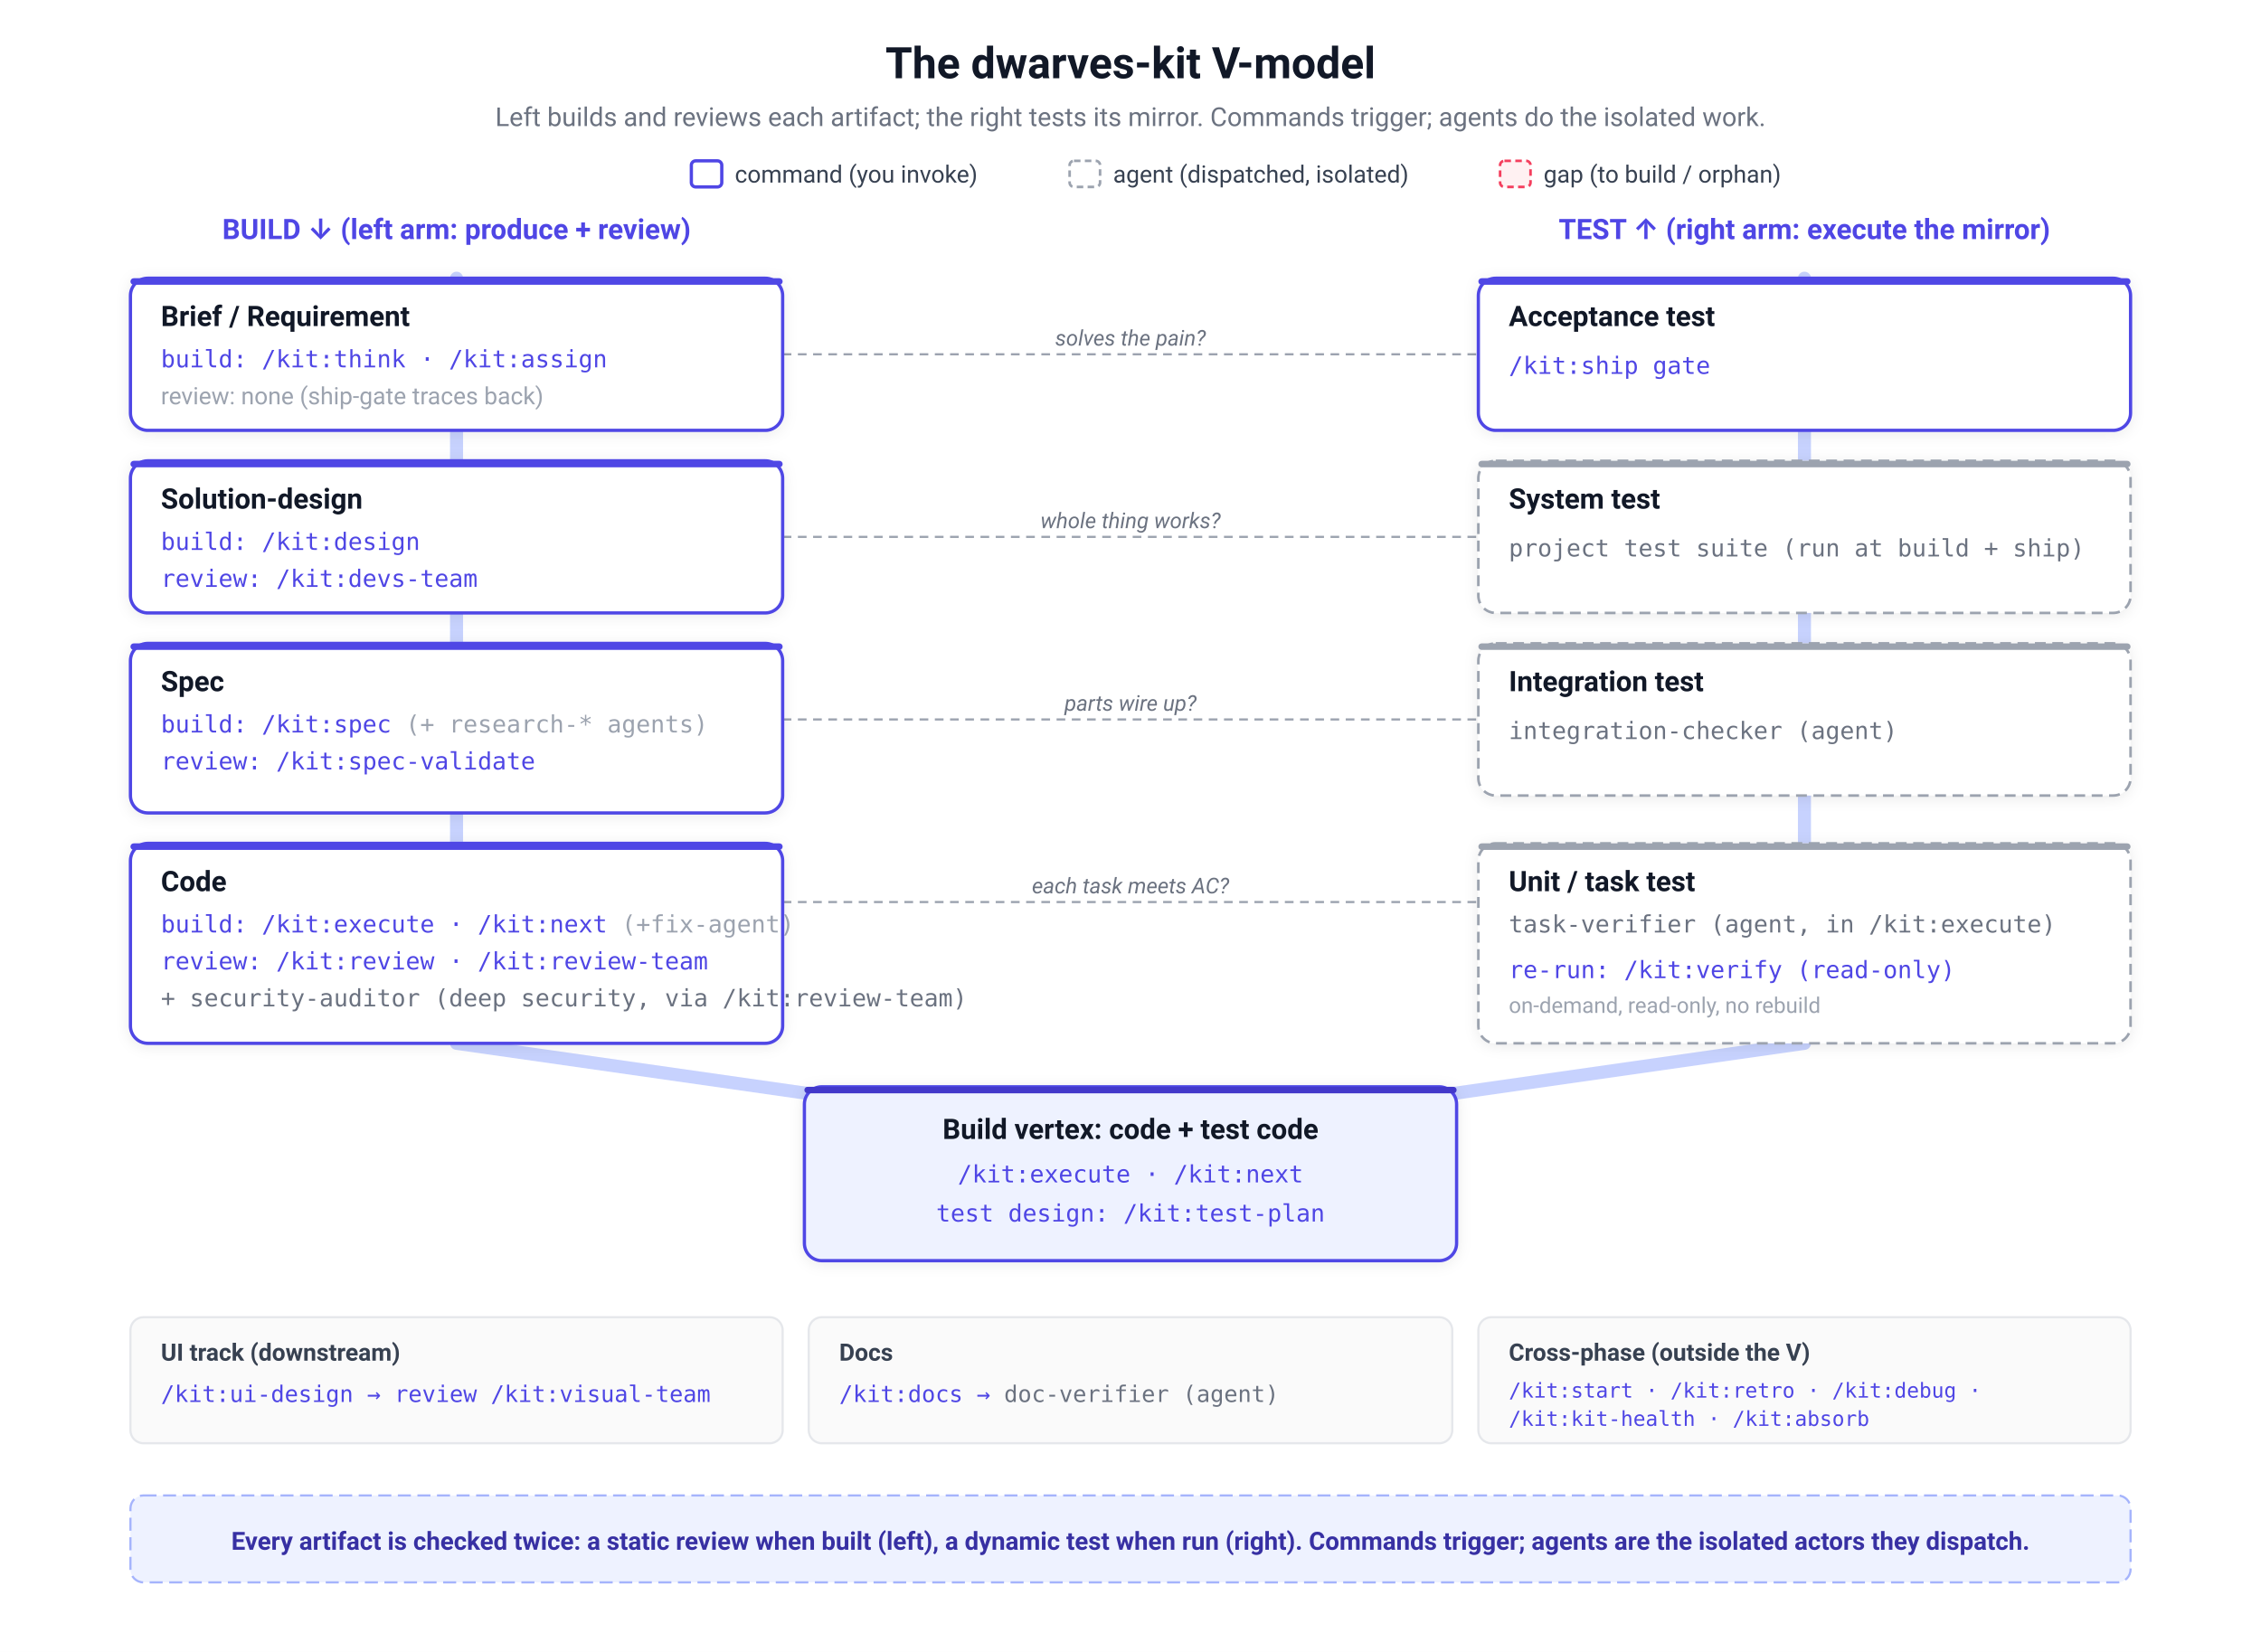
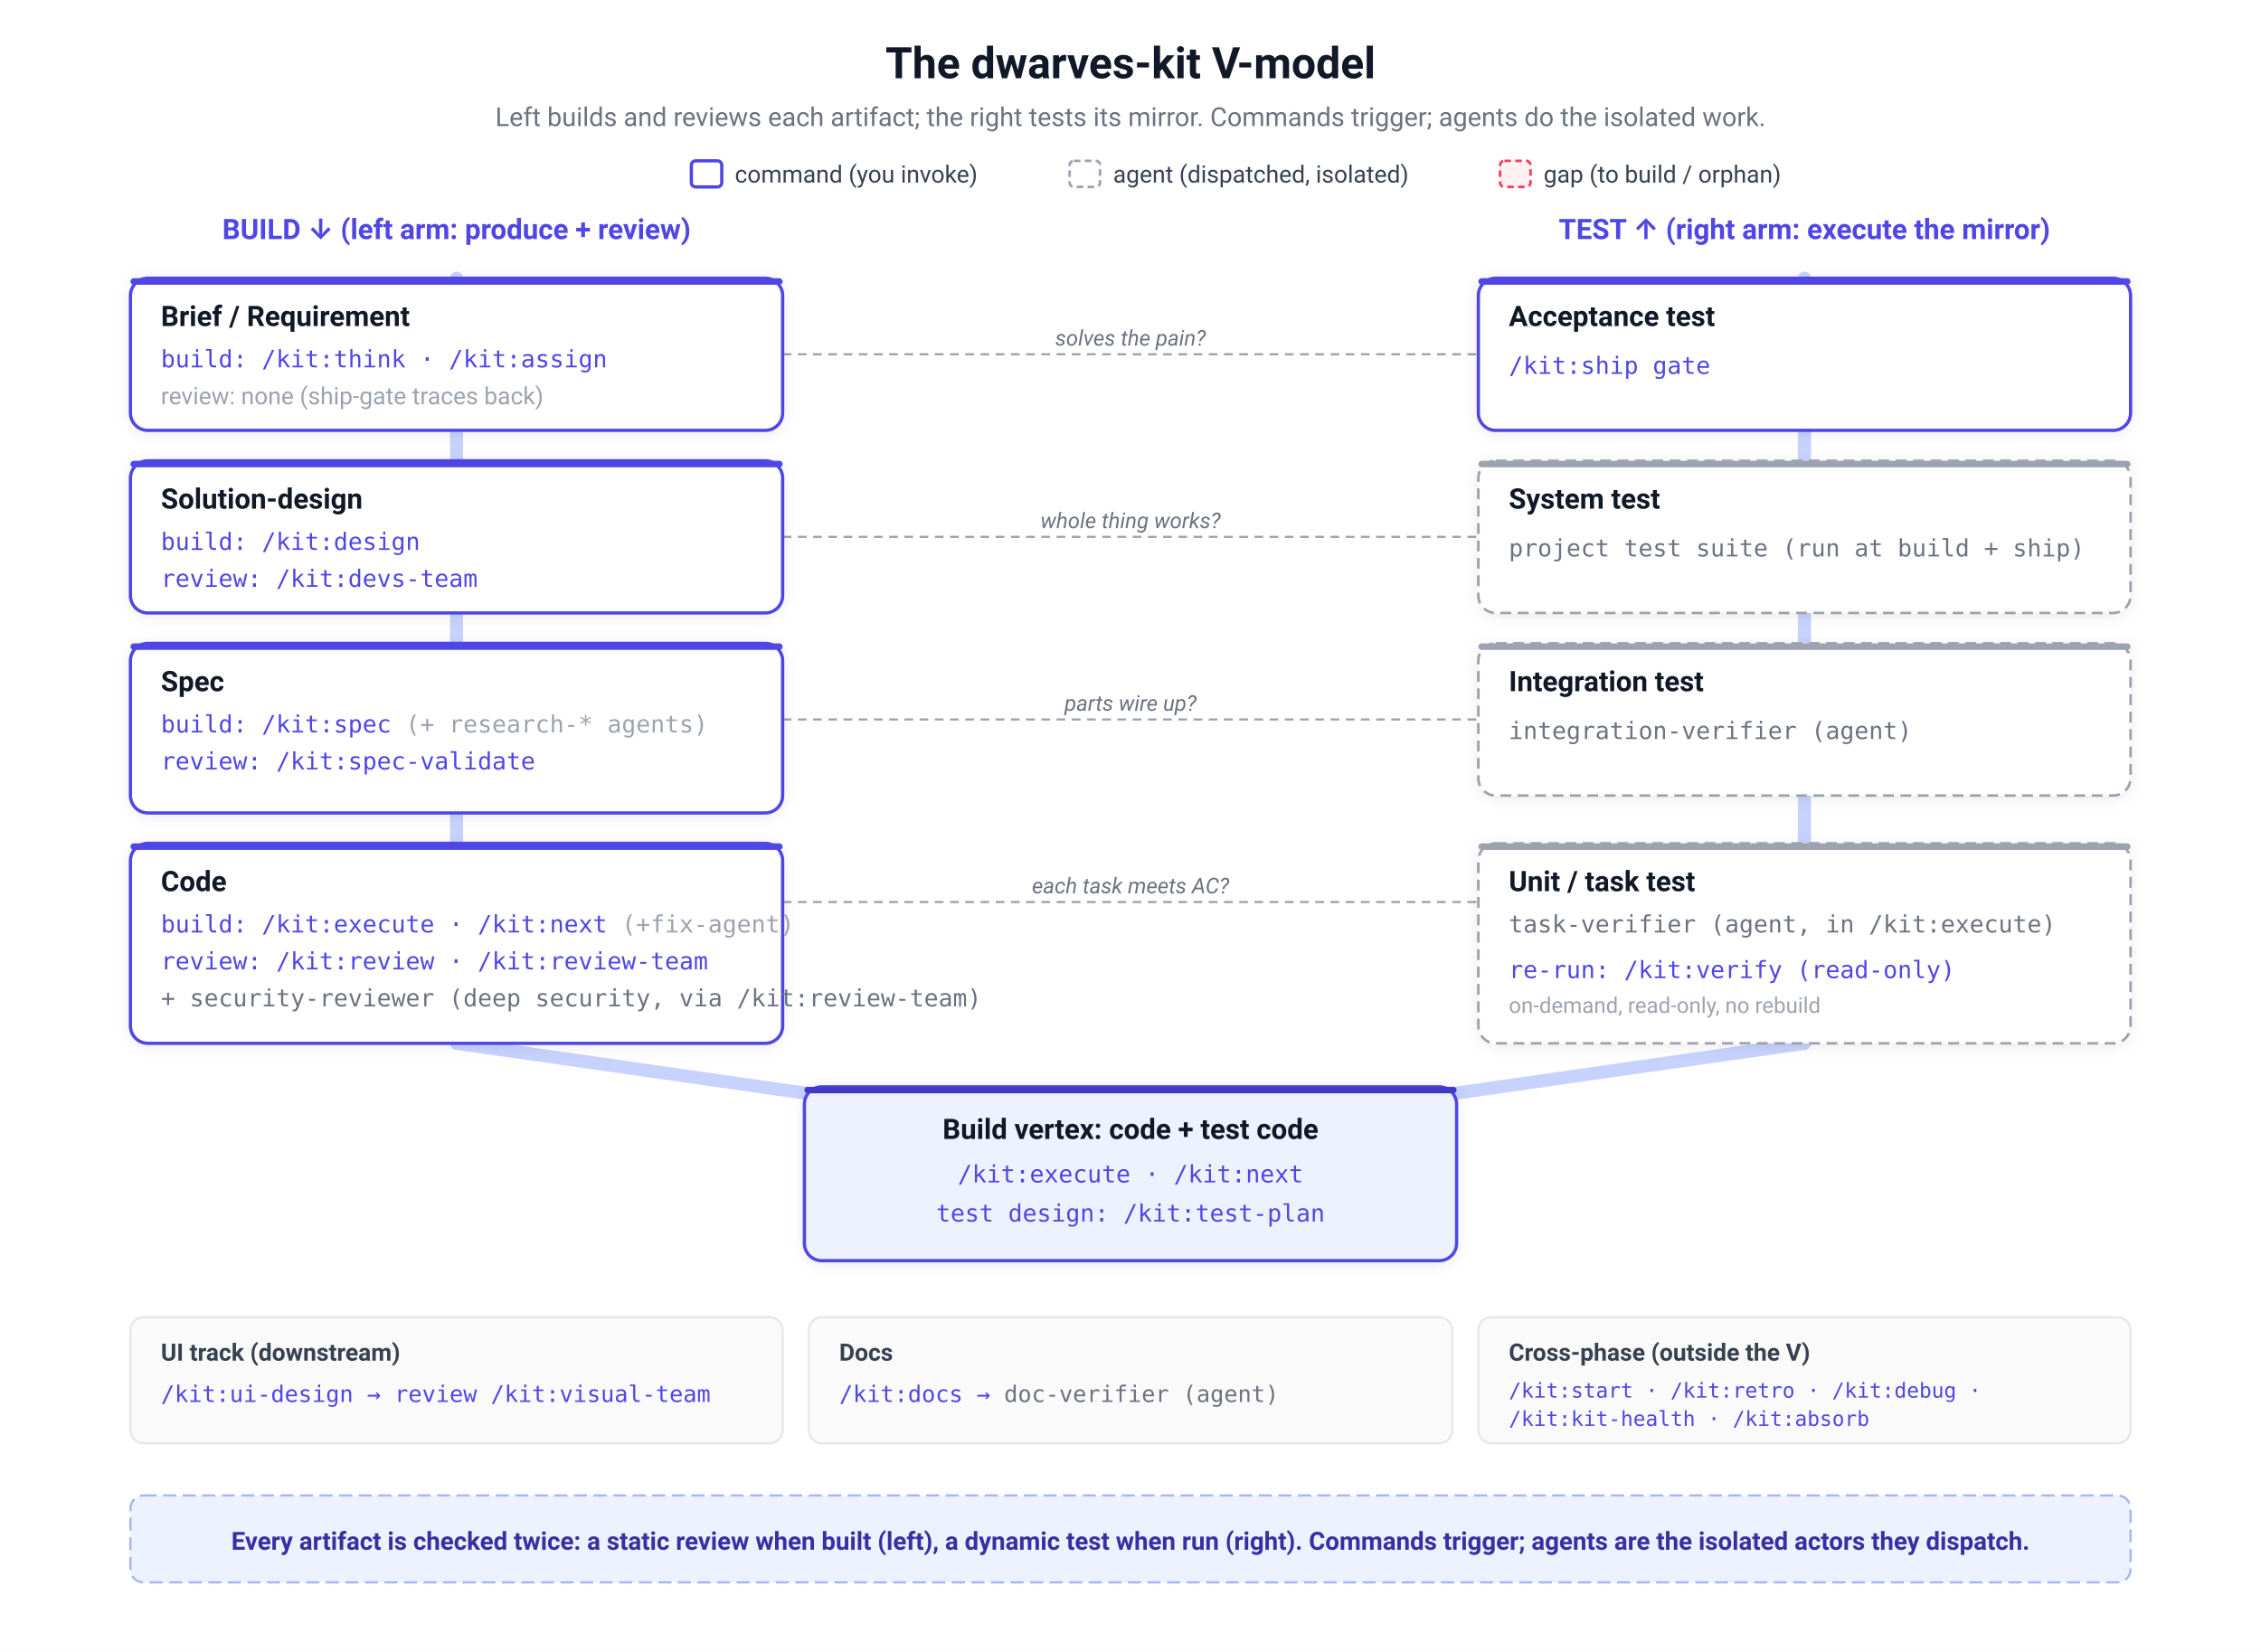
<svg xmlns="http://www.w3.org/2000/svg" viewBox="0 0 1040 760" font-family="ui-sans-serif, -apple-system, system-ui, Segoe UI, Roboto, sans-serif">
  <defs>
    <filter id="shadow" x="-20%" y="-20%" width="140%" height="140%">
      <feDropShadow dx="0" dy="1" stdDeviation="3" flood-opacity="0.08" />
    </filter>
  </defs>
  <rect x="0" y="0" width="1040" height="760" fill="#ffffff" />
  <text x="520" y="36" text-anchor="middle" font-size="20" font-weight="700" fill="#111827">The dwarves-kit V-model</text>
  <text x="520" y="58" text-anchor="middle" font-size="12" fill="#6b7280">Left builds and reviews each artifact; the right tests its mirror. Commands trigger; agents do the isolated work.</text>
  <g font-size="11" fill="#374151">
    <rect x="318" y="74" width="14" height="12" rx="2" fill="#ffffff" stroke="#4f46e5" stroke-width="1.5" />
    <text x="338" y="84">command (you invoke)</text>
    <rect x="492" y="74" width="14" height="12" rx="2" fill="#ffffff" stroke="#9ca3af" stroke-width="1.2" stroke-dasharray="3,2" />
    <text x="512" y="84">agent (dispatched, isolated)</text>
    <rect x="690" y="74" width="14" height="12" rx="2" fill="#fff1f2" stroke="#f43f5e" stroke-width="1.2" stroke-dasharray="3,2" />
    <text x="710" y="84">gap (to build / orphan)</text>
  </g>
  <text x="210" y="110" text-anchor="middle" font-size="13" font-weight="700" fill="#4f46e5">BUILD  ↓  (left arm: produce + review)</text>
  <text x="830" y="110" text-anchor="middle" font-size="13" font-weight="700" fill="#4f46e5">TEST  ↑  (right arm: execute the mirror)</text>
  <path d="M 210 128 L 210 480 L 420 510" fill="none" stroke="#c7d2fe" stroke-width="6" stroke-linecap="round" stroke-linejoin="round" />
  <path d="M 830 128 L 830 480 L 620 510" fill="none" stroke="#c7d2fe" stroke-width="6" stroke-linecap="round" stroke-linejoin="round" />
  <g stroke="#9ca3af" stroke-width="1" stroke-dasharray="4,3">
    <line x1="360" y1="163" x2="680" y2="163" />
    <line x1="360" y1="247" x2="680" y2="247" />
    <line x1="360" y1="331" x2="680" y2="331" />
    <line x1="360" y1="415" x2="680" y2="415" />
  </g>
  <g font-size="10" font-style="italic" fill="#6b7280" text-anchor="middle">
    <text x="520" y="159">solves the pain?</text>
    <text x="520" y="243">whole thing works?</text>
    <text x="520" y="327">parts wire up?</text>
    <text x="520" y="411">each task meets AC?</text>
  </g>
  <g filter="url(#shadow)">
    <rect x="60" y="128" width="300" height="70" rx="8" fill="#ffffff" stroke="#4f46e5" stroke-width="1.5" />
    <rect x="60" y="128" width="300" height="3" rx="1.5" fill="#4f46e5" />
  </g>
  <text x="74" y="150" font-size="13" font-weight="700" fill="#111827">Brief / Requirement</text>
  <text x="74" y="169" font-size="11" fill="#4f46e5" font-family="ui-monospace, Menlo, monospace">build: /kit:think · /kit:assign</text>
  <text x="74" y="186" font-size="11" fill="#9ca3af">review: none (ship-gate traces back)</text>
  <g filter="url(#shadow)">
    <rect x="60" y="212" width="300" height="70" rx="8" fill="#ffffff" stroke="#4f46e5" stroke-width="1.5" />
    <rect x="60" y="212" width="300" height="3" rx="1.5" fill="#4f46e5" />
  </g>
  <text x="74" y="234" font-size="13" font-weight="700" fill="#111827">Solution-design</text>
  <text x="74" y="253" font-size="11" fill="#4f46e5" font-family="ui-monospace, Menlo, monospace">build: /kit:design</text>
  <text x="74" y="270" font-size="11" fill="#4f46e5" font-family="ui-monospace, Menlo, monospace">review: /kit:devs-team</text>
  <g filter="url(#shadow)">
    <rect x="60" y="296" width="300" height="78" rx="8" fill="#ffffff" stroke="#4f46e5" stroke-width="1.5" />
    <rect x="60" y="296" width="300" height="3" rx="1.5" fill="#4f46e5" />
  </g>
  <text x="74" y="318" font-size="13" font-weight="700" fill="#111827">Spec</text>
  <text x="74" y="337" font-size="11" fill="#4f46e5" font-family="ui-monospace, Menlo, monospace">build: /kit:spec <tspan fill="#9ca3af">(+ research-* agents)</tspan>
  </text>
  <text x="74" y="354" font-size="11" fill="#4f46e5" font-family="ui-monospace, Menlo, monospace">review: /kit:spec-validate</text>
  <g filter="url(#shadow)">
    <rect x="60" y="388" width="300" height="92" rx="8" fill="#ffffff" stroke="#4f46e5" stroke-width="1.5" />
    <rect x="60" y="388" width="300" height="3" rx="1.5" fill="#4f46e5" />
  </g>
  <text x="74" y="410" font-size="13" font-weight="700" fill="#111827">Code</text>
  <text x="74" y="429" font-size="11" fill="#4f46e5" font-family="ui-monospace, Menlo, monospace">build: /kit:execute · /kit:next <tspan fill="#9ca3af">(+fix-agent)</tspan>
  </text>
  <text x="74" y="446" font-size="11" fill="#4f46e5" font-family="ui-monospace, Menlo, monospace">review: /kit:review · /kit:review-team</text>
-   <text x="74" y="463" font-size="11" fill="#6b7280" font-family="ui-monospace, Menlo, monospace">+ security-auditor (deep security, via /kit:review-team)</text>
+   <text x="74" y="463" font-size="11" fill="#6b7280" font-family="ui-monospace, Menlo, monospace">+ security-reviewer (deep security, via /kit:review-team)</text>
  <g filter="url(#shadow)">
    <rect x="680" y="128" width="300" height="70" rx="8" fill="#ffffff" stroke="#4f46e5" stroke-width="1.5" />
    <rect x="680" y="128" width="300" height="3" rx="1.5" fill="#4f46e5" />
  </g>
  <text x="694" y="150" font-size="13" font-weight="700" fill="#111827">Acceptance test</text>
  <text x="694" y="172" font-size="11" fill="#4f46e5" font-family="ui-monospace, Menlo, monospace">/kit:ship gate</text>
  <g filter="url(#shadow)">
    <rect x="680" y="212" width="300" height="70" rx="8" fill="#ffffff" stroke="#9ca3af" stroke-width="1.2" stroke-dasharray="5,3" />
    <rect x="680" y="212" width="300" height="3" rx="1.5" fill="#9ca3af" />
  </g>
  <text x="694" y="234" font-size="13" font-weight="700" fill="#111827">System test</text>
  <text x="694" y="256" font-size="11" fill="#6b7280" font-family="ui-monospace, Menlo, monospace">project test suite (run at build + ship)</text>
  <g filter="url(#shadow)">
    <rect x="680" y="296" width="300" height="70" rx="8" fill="#ffffff" stroke="#9ca3af" stroke-width="1.2" stroke-dasharray="5,3" />
    <rect x="680" y="296" width="300" height="3" rx="1.5" fill="#9ca3af" />
  </g>
  <text x="694" y="318" font-size="13" font-weight="700" fill="#111827">Integration test</text>
-   <text x="694" y="340" font-size="11" fill="#6b7280" font-family="ui-monospace, Menlo, monospace">integration-checker  (agent)</text>
+   <text x="694" y="340" font-size="11" fill="#6b7280" font-family="ui-monospace, Menlo, monospace">integration-verifier  (agent)</text>
  <g filter="url(#shadow)">
    <rect x="680" y="388" width="300" height="92" rx="8" fill="#ffffff" stroke="#9ca3af" stroke-width="1.2" stroke-dasharray="5,3" />
    <rect x="680" y="388" width="300" height="3" rx="1.5" fill="#9ca3af" />
  </g>
  <text x="694" y="410" font-size="13" font-weight="700" fill="#111827">Unit / task test</text>
  <text x="694" y="429" font-size="11" fill="#6b7280" font-family="ui-monospace, Menlo, monospace">task-verifier  (agent, in /kit:execute)</text>
  <text x="694" y="450" font-size="11" fill="#4f46e5" font-family="ui-monospace, Menlo, monospace">re-run: /kit:verify (read-only)</text>
  <text x="694" y="466" font-size="10" fill="#9ca3af">on-demand, read-only, no rebuild</text>
  <g filter="url(#shadow)">
    <rect x="370" y="500" width="300" height="80" rx="8" fill="#eef2ff" stroke="#4f46e5" stroke-width="1.5" />
    <rect x="370" y="500" width="300" height="3" rx="1.5" fill="#4338ca" />
  </g>
  <text x="520" y="524" text-anchor="middle" font-size="13" font-weight="700" fill="#111827">Build vertex: code + test code</text>
  <text x="520" y="544" text-anchor="middle" font-size="11" fill="#4f46e5" font-family="ui-monospace, Menlo, monospace">/kit:execute · /kit:next</text>
  <text x="520" y="562" text-anchor="middle" font-size="11" fill="#4f46e5" font-family="ui-monospace, Menlo, monospace">test design: /kit:test-plan</text>
  <g>
    <rect x="60" y="606" width="300" height="58" rx="6" fill="#fafafa" stroke="#e5e7eb" stroke-width="1" />
    <text x="74" y="626" font-size="11" font-weight="700" fill="#374151">UI track (downstream)</text>
    <text x="74" y="645" font-size="10.5" fill="#4f46e5" font-family="ui-monospace, Menlo, monospace">/kit:ui-design → review /kit:visual-team</text>
    <rect x="372" y="606" width="296" height="58" rx="6" fill="#fafafa" stroke="#e5e7eb" stroke-width="1" />
    <text x="386" y="626" font-size="11" font-weight="700" fill="#374151">Docs</text>
    <text x="386" y="645" font-size="10.5" fill="#4f46e5" font-family="ui-monospace, Menlo, monospace">/kit:docs → <tspan fill="#6b7280">doc-verifier (agent)</tspan>
    </text>
    <rect x="680" y="606" width="300" height="58" rx="6" fill="#fafafa" stroke="#e5e7eb" stroke-width="1" />
    <text x="694" y="626" font-size="11" font-weight="700" fill="#374151">Cross-phase (outside the V)</text>
    <text x="694" y="643" font-size="9.5" fill="#4f46e5" font-family="ui-monospace, Menlo, monospace">/kit:start · /kit:retro · /kit:debug ·</text>
    <text x="694" y="656" font-size="9.5" fill="#4f46e5" font-family="ui-monospace, Menlo, monospace">/kit:kit-health · /kit:absorb</text>
  </g>
  <rect x="60" y="688" width="920" height="40" rx="6" fill="#eef2ff" stroke="#a5b4fc" stroke-width="1" stroke-dasharray="6,3" />
  <text x="520" y="713" text-anchor="middle" font-size="11.5" font-weight="600" fill="#3730a3">Every artifact is checked twice: a static review when built (left), a dynamic test when run (right). Commands trigger; agents are the isolated actors they dispatch.</text>
</svg>
